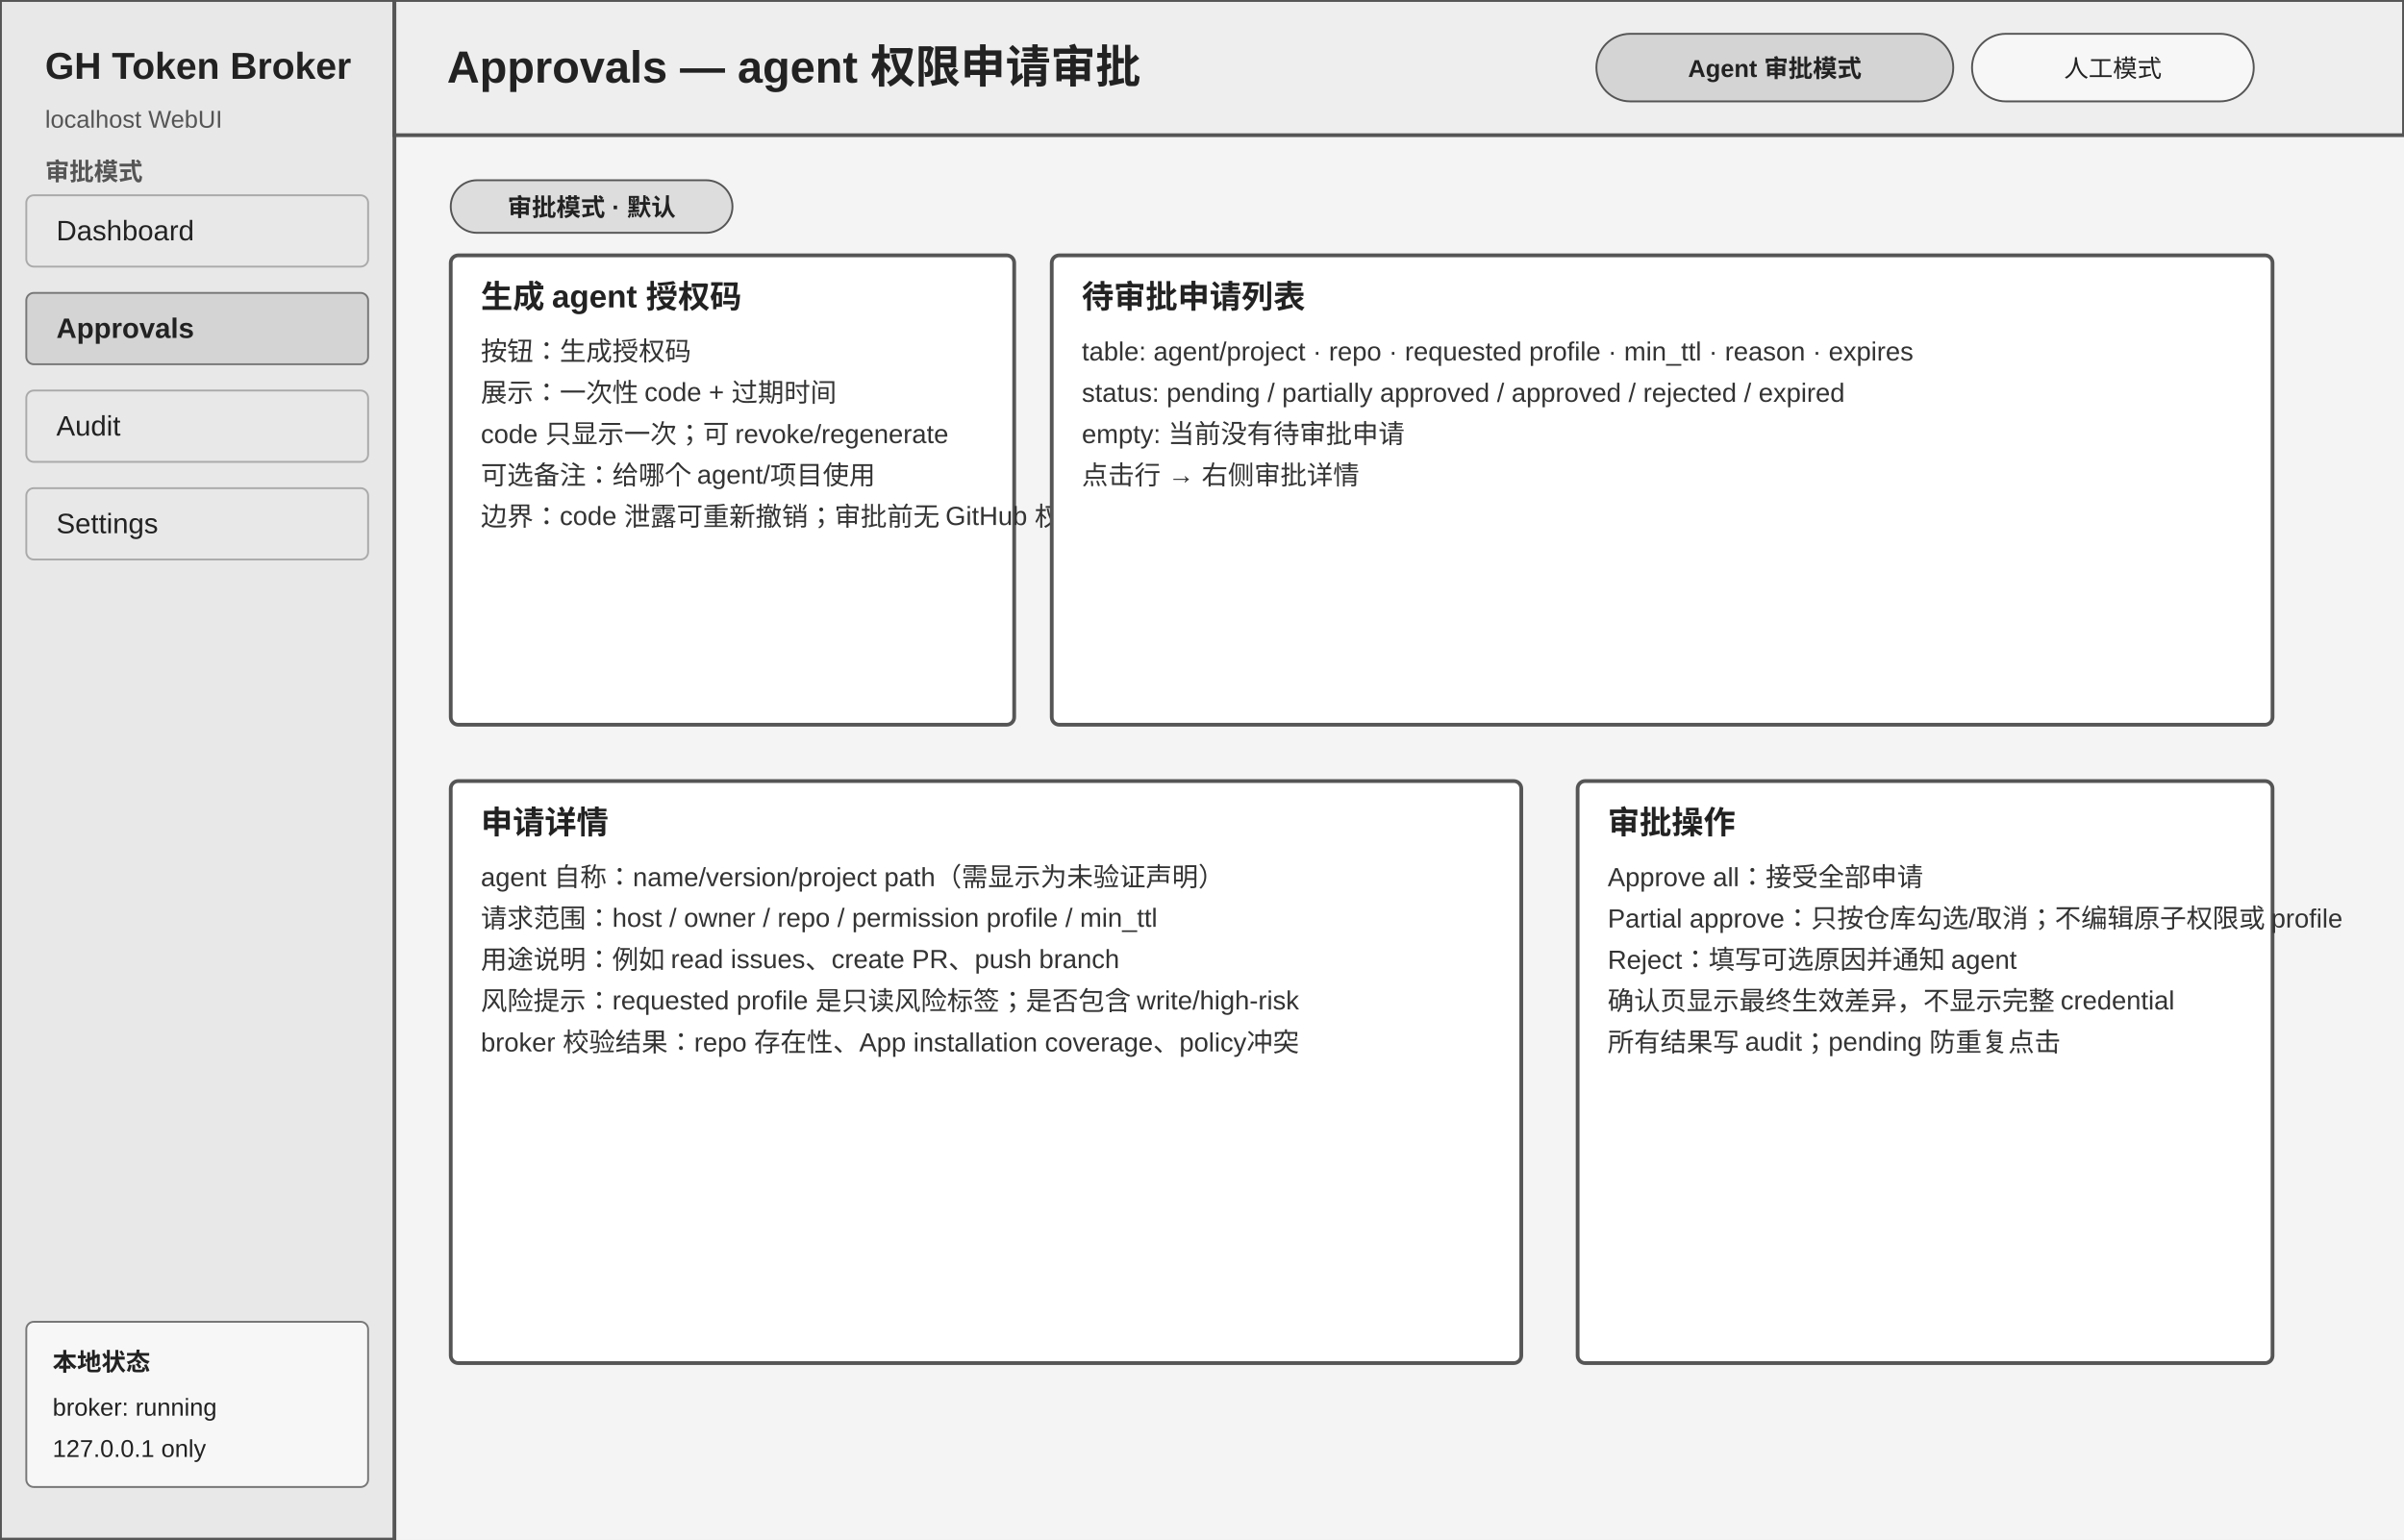
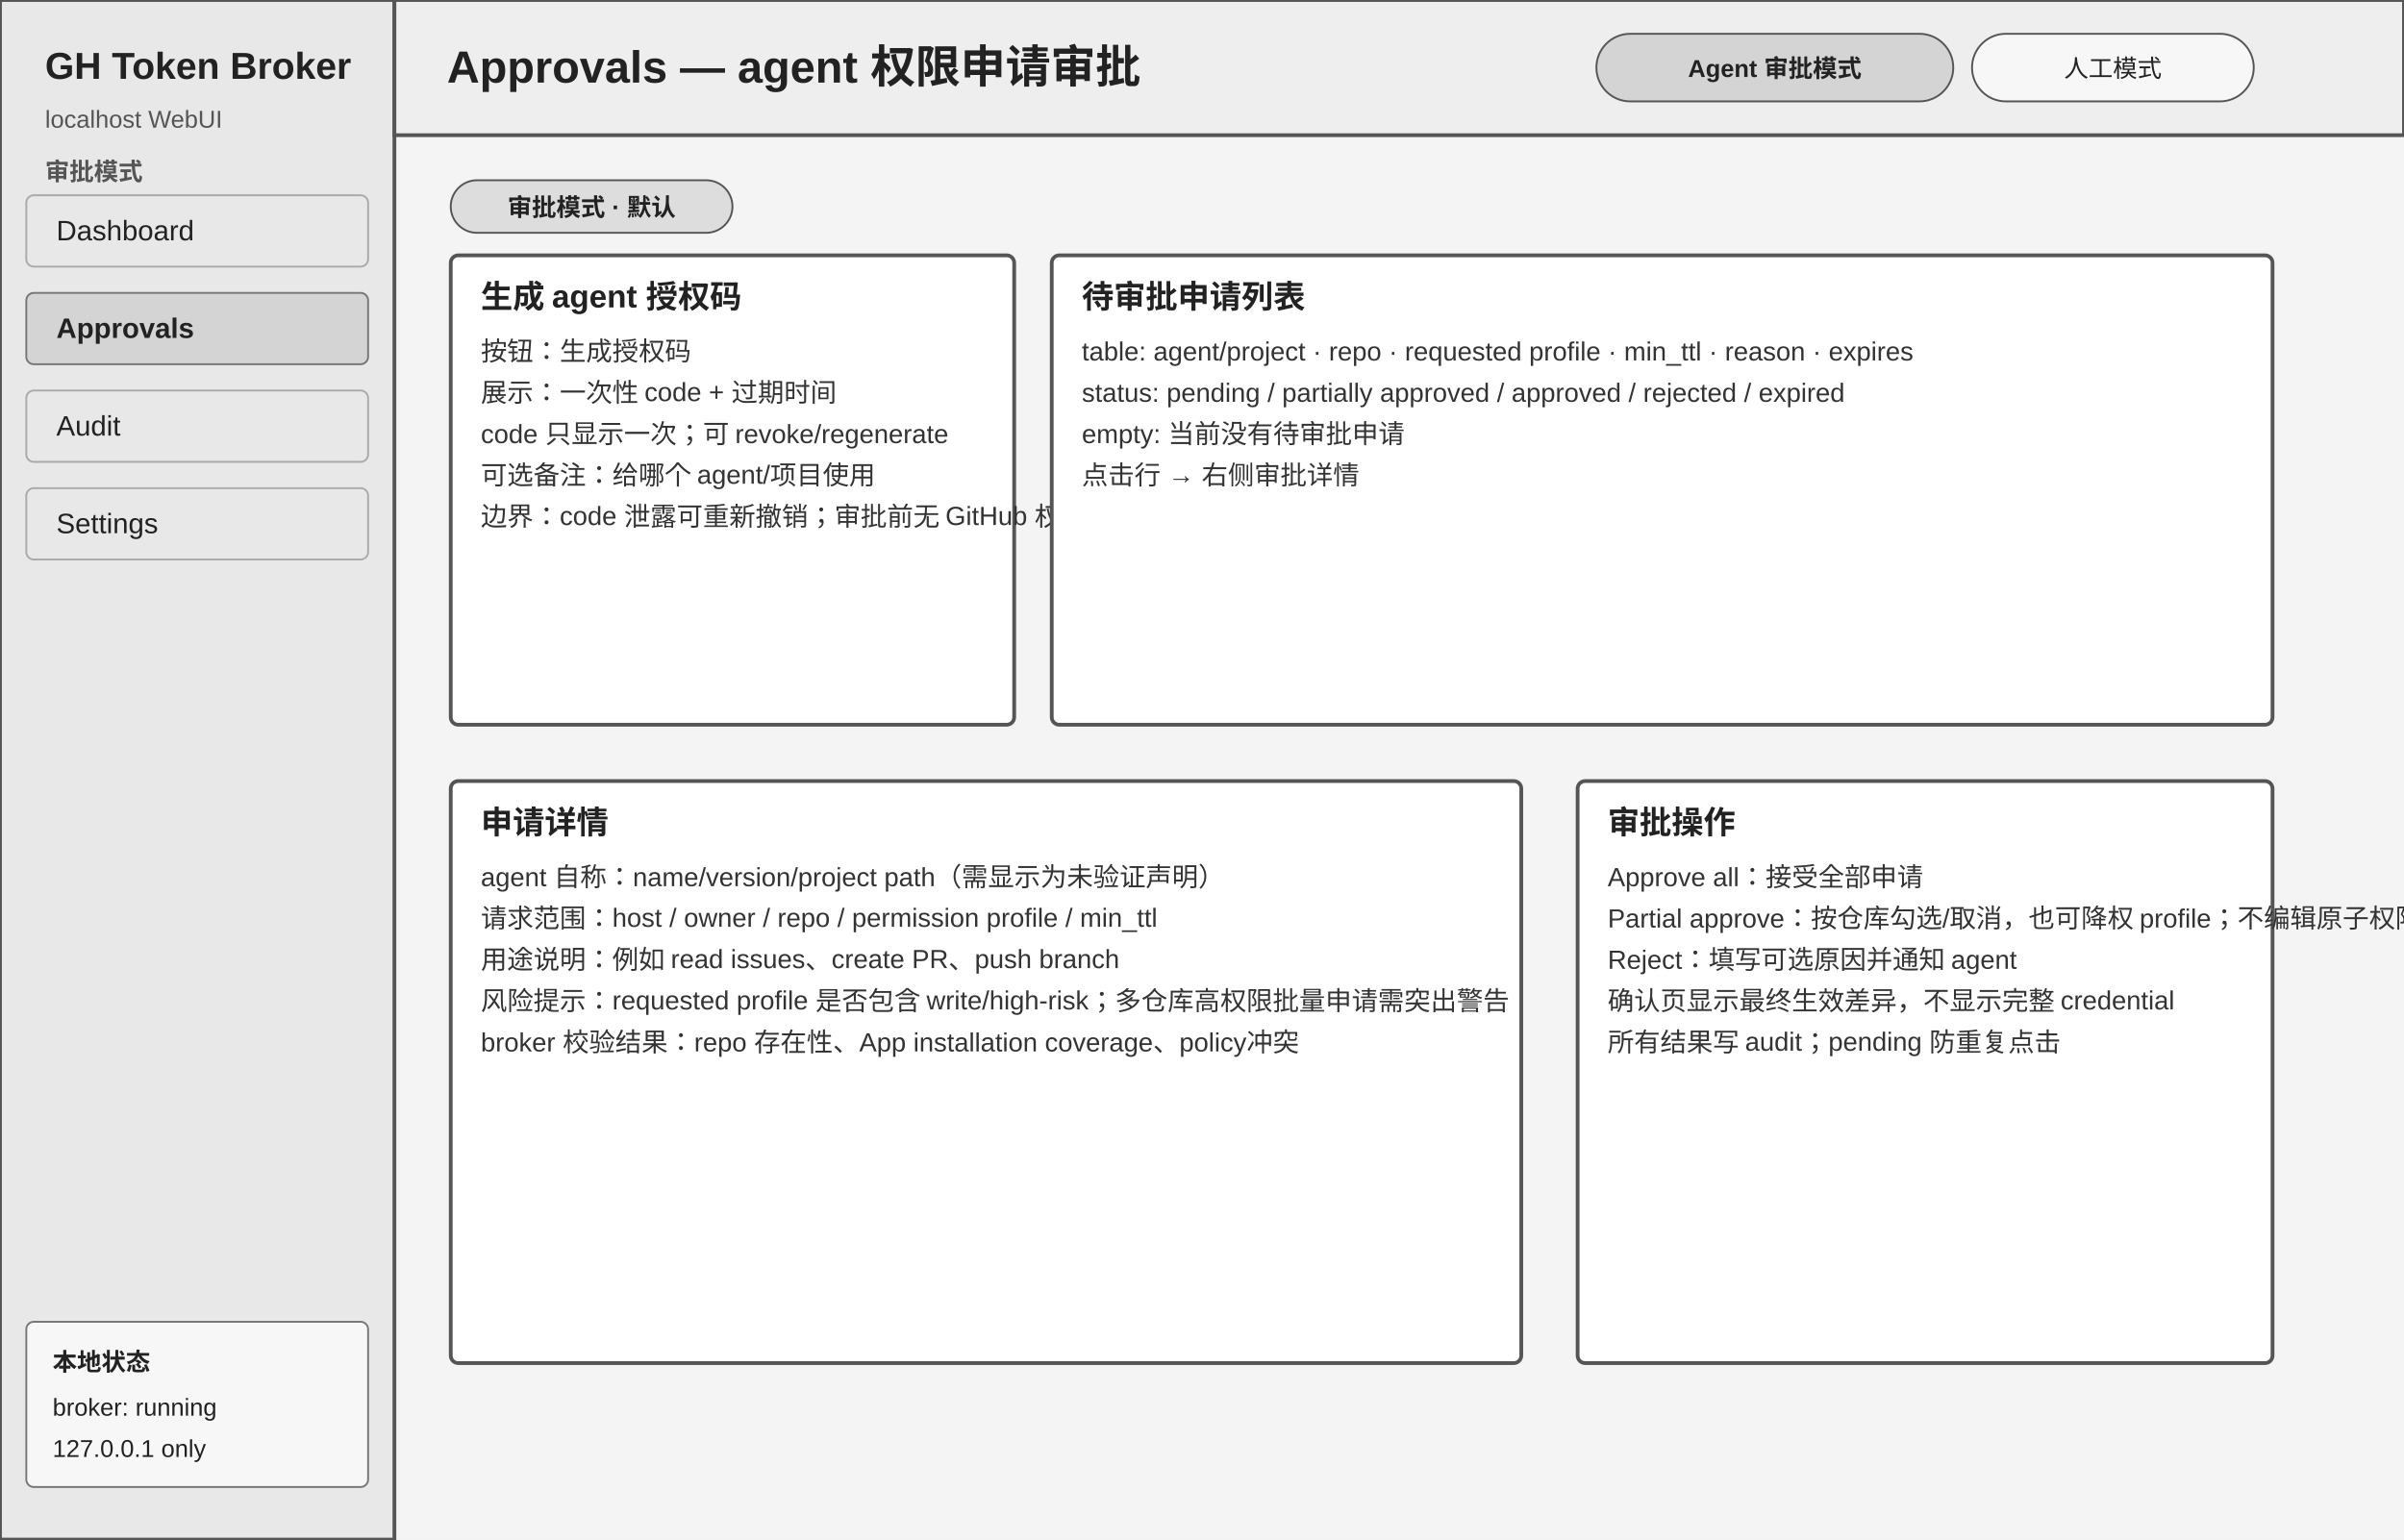
<svg xmlns="http://www.w3.org/2000/svg" width="1280" height="820" viewBox="0 0 1280 820">
  <rect width="100%" height="100%" fill="#f4f4f4" />
  <rect x="0" y="0" width="210" height="820" rx="0" fill="#e8e8e8" stroke="#555" stroke-width="2" />
  <text x="24" y="42" font-family="Microsoft YaHei, Segoe UI, Arial, sans-serif" font-size="20" font-weight="700" fill="#222" text-anchor="start">GH Token Broker</text>
  <text x="24" y="68" font-family="Microsoft YaHei, Segoe UI, Arial, sans-serif" font-size="13" font-weight="400" fill="#555" text-anchor="start">localhost WebUI</text>
  <text x="24" y="96" font-family="Microsoft YaHei, Segoe UI, Arial, sans-serif" font-size="13" font-weight="700" fill="#555" text-anchor="start">审批模式</text>
  <rect x="14" y="104" width="182" height="38" rx="4" fill="#e8e8e8" stroke="#aaa" stroke-width="1" />
  <text x="30" y="128" font-family="Microsoft YaHei, Segoe UI, Arial, sans-serif" font-size="15" font-weight="400" fill="#222" text-anchor="start">Dashboard</text>
  <rect x="14" y="156" width="182" height="38" rx="4" fill="#d4d4d4" stroke="#777" stroke-width="1" />
  <text x="30" y="180" font-family="Microsoft YaHei, Segoe UI, Arial, sans-serif" font-size="15" font-weight="700" fill="#222" text-anchor="start">Approvals</text>
  <rect x="14" y="208" width="182" height="38" rx="4" fill="#e8e8e8" stroke="#aaa" stroke-width="1" />
  <text x="30" y="232" font-family="Microsoft YaHei, Segoe UI, Arial, sans-serif" font-size="15" font-weight="400" fill="#222" text-anchor="start">Audit</text>
  <rect x="14" y="260" width="182" height="38" rx="4" fill="#e8e8e8" stroke="#aaa" stroke-width="1" />
  <text x="30" y="284" font-family="Microsoft YaHei, Segoe UI, Arial, sans-serif" font-size="15" font-weight="400" fill="#222" text-anchor="start">Settings</text>
  <rect x="14" y="704" width="182" height="88" rx="4" fill="#f7f7f7" stroke="#777" stroke-width="1" />
  <text x="28" y="730" font-family="Microsoft YaHei, Segoe UI, Arial, sans-serif" font-size="13" font-weight="700" fill="#222" text-anchor="start">本地状态</text>
  <text x="28" y="754" font-family="Microsoft YaHei, Segoe UI, Arial, sans-serif" font-size="13" font-weight="400" fill="#222" text-anchor="start">broker: running</text>
  <text x="28" y="776" font-family="Microsoft YaHei, Segoe UI, Arial, sans-serif" font-size="13" font-weight="400" fill="#222" text-anchor="start">127.0.0.1 only</text>
  <rect x="210" y="0" width="1070" height="72" rx="0" fill="#eeeeee" stroke="#555" stroke-width="2" />
  <text x="238" y="44" font-family="Microsoft YaHei, Segoe UI, Arial, sans-serif" font-size="24" font-weight="700" fill="#222" text-anchor="start">Approvals — agent 权限申请审批</text>
  <rect x="850" y="18" width="190" height="36" rx="18" fill="#d4d4d4" stroke="#555" stroke-width="1" />
  <text x="945" y="41" font-family="Microsoft YaHei, Segoe UI, Arial, sans-serif" font-size="13" font-weight="700" fill="#222" text-anchor="middle">Agent 审批模式</text>
  <rect x="1050" y="18" width="150" height="36" rx="18" fill="#f7f7f7" stroke="#555" stroke-width="1" />
  <text x="1125" y="41" font-family="Microsoft YaHei, Segoe UI, Arial, sans-serif" font-size="13" font-weight="400" fill="#222" text-anchor="middle">人工模式</text>
  <rect x="240" y="96" width="150" height="28" rx="14" fill="#dddddd" stroke="#555" stroke-width="1" />
  <text x="315.0" y="115" font-family="Microsoft YaHei, Segoe UI, Arial, sans-serif" font-size="13" font-weight="600" fill="#222" text-anchor="middle">审批模式 · 默认</text>
  <rect x="240" y="136" width="300" height="250" rx="4" fill="#ffffff" stroke="#555" stroke-width="2" />
  <text x="256" y="164" font-family="Microsoft YaHei, Segoe UI, Arial, sans-serif" font-size="17" font-weight="700" fill="#222" text-anchor="start">生成 agent 授权码</text>
  <text x="256" y="192" font-family="Microsoft YaHei, Segoe UI, Arial, sans-serif" font-size="14" font-weight="400" fill="#333" text-anchor="start">按钮：生成授权码</text>
  <text x="256" y="214" font-family="Microsoft YaHei, Segoe UI, Arial, sans-serif" font-size="14" font-weight="400" fill="#333" text-anchor="start">展示：一次性 code + 过期时间</text>
  <text x="256" y="236" font-family="Microsoft YaHei, Segoe UI, Arial, sans-serif" font-size="14" font-weight="400" fill="#333" text-anchor="start">code 只显示一次；可 revoke/regenerate</text>
  <text x="256" y="258" font-family="Microsoft YaHei, Segoe UI, Arial, sans-serif" font-size="14" font-weight="400" fill="#333" text-anchor="start">可选备注：给哪个 agent/项目使用</text>
  <text x="256" y="280" font-family="Microsoft YaHei, Segoe UI, Arial, sans-serif" font-size="14" font-weight="400" fill="#333" text-anchor="start">边界：code 泄露可重新撤销；审批前无 GitHub 权限</text>
  <rect x="560" y="136" width="650" height="250" rx="4" fill="#ffffff" stroke="#555" stroke-width="2" />
  <text x="576" y="164" font-family="Microsoft YaHei, Segoe UI, Arial, sans-serif" font-size="17" font-weight="700" fill="#222" text-anchor="start">待审批申请列表</text>
  <text x="576" y="192" font-family="Microsoft YaHei, Segoe UI, Arial, sans-serif" font-size="14" font-weight="400" fill="#333" text-anchor="start">table: agent/project · repo · requested profile · min_ttl · reason · expires</text>
  <text x="576" y="214" font-family="Microsoft YaHei, Segoe UI, Arial, sans-serif" font-size="14" font-weight="400" fill="#333" text-anchor="start">status: pending / partially approved / approved / rejected / expired</text>
  <text x="576" y="236" font-family="Microsoft YaHei, Segoe UI, Arial, sans-serif" font-size="14" font-weight="400" fill="#333" text-anchor="start">empty: 当前没有待审批申请</text>
  <text x="576" y="258" font-family="Microsoft YaHei, Segoe UI, Arial, sans-serif" font-size="14" font-weight="400" fill="#333" text-anchor="start">点击行 → 右侧审批详情</text>
  <rect x="240" y="416" width="570" height="310" rx="4" fill="#ffffff" stroke="#555" stroke-width="2" />
  <text x="256" y="444" font-family="Microsoft YaHei, Segoe UI, Arial, sans-serif" font-size="17" font-weight="700" fill="#222" text-anchor="start">申请详情</text>
  <text x="256" y="472" font-family="Microsoft YaHei, Segoe UI, Arial, sans-serif" font-size="14" font-weight="400" fill="#333" text-anchor="start">agent 自称：name/version/project path（需显示为未验证声明）</text>
  <text x="256" y="494" font-family="Microsoft YaHei, Segoe UI, Arial, sans-serif" font-size="14" font-weight="400" fill="#333" text-anchor="start">请求范围：host / owner / repo / permission profile / min_ttl</text>
  <text x="256" y="516" font-family="Microsoft YaHei, Segoe UI, Arial, sans-serif" font-size="14" font-weight="400" fill="#333" text-anchor="start">用途说明：例如 read issues、create PR、push branch</text>
-   <text x="256" y="538" font-family="Microsoft YaHei, Segoe UI, Arial, sans-serif" font-size="14" font-weight="400" fill="#333" text-anchor="start">风险提示：requested profile 是只读风险标签；是否包含 write/high-risk</text>
+   <text x="256" y="538" font-family="Microsoft YaHei, Segoe UI, Arial, sans-serif" font-size="14" font-weight="400" fill="#333" text-anchor="start">风险提示：requested profile 是否包含 write/high-risk；多仓库高权限批量申请需突出警告</text>
  <text x="256" y="560" font-family="Microsoft YaHei, Segoe UI, Arial, sans-serif" font-size="14" font-weight="400" fill="#333" text-anchor="start">broker 校验结果：repo 存在性、App installation coverage、policy冲突</text>
  <rect x="840" y="416" width="370" height="310" rx="4" fill="#ffffff" stroke="#555" stroke-width="2" />
  <text x="856" y="444" font-family="Microsoft YaHei, Segoe UI, Arial, sans-serif" font-size="17" font-weight="700" fill="#222" text-anchor="start">审批操作</text>
  <text x="856" y="472" font-family="Microsoft YaHei, Segoe UI, Arial, sans-serif" font-size="14" font-weight="400" fill="#333" text-anchor="start">Approve all：接受全部申请</text>
-   <text x="856" y="494" font-family="Microsoft YaHei, Segoe UI, Arial, sans-serif" font-size="14" font-weight="400" fill="#333" text-anchor="start">Partial approve：只按仓库勾选/取消；不编辑原子权限或 profile</text>
+   <text x="856" y="494" font-family="Microsoft YaHei, Segoe UI, Arial, sans-serif" font-size="14" font-weight="400" fill="#333" text-anchor="start">Partial approve：按仓库勾选/取消，也可降权 profile；不编辑原子权限</text>
  <text x="856" y="516" font-family="Microsoft YaHei, Segoe UI, Arial, sans-serif" font-size="14" font-weight="400" fill="#333" text-anchor="start">Reject：填写可选原因并通知 agent</text>
  <text x="856" y="538" font-family="Microsoft YaHei, Segoe UI, Arial, sans-serif" font-size="14" font-weight="400" fill="#333" text-anchor="start">确认页显示最终生效差异，不显示完整 credential</text>
  <text x="856" y="560" font-family="Microsoft YaHei, Segoe UI, Arial, sans-serif" font-size="14" font-weight="400" fill="#333" text-anchor="start">所有结果写 audit；pending 防重复点击</text>
</svg>
